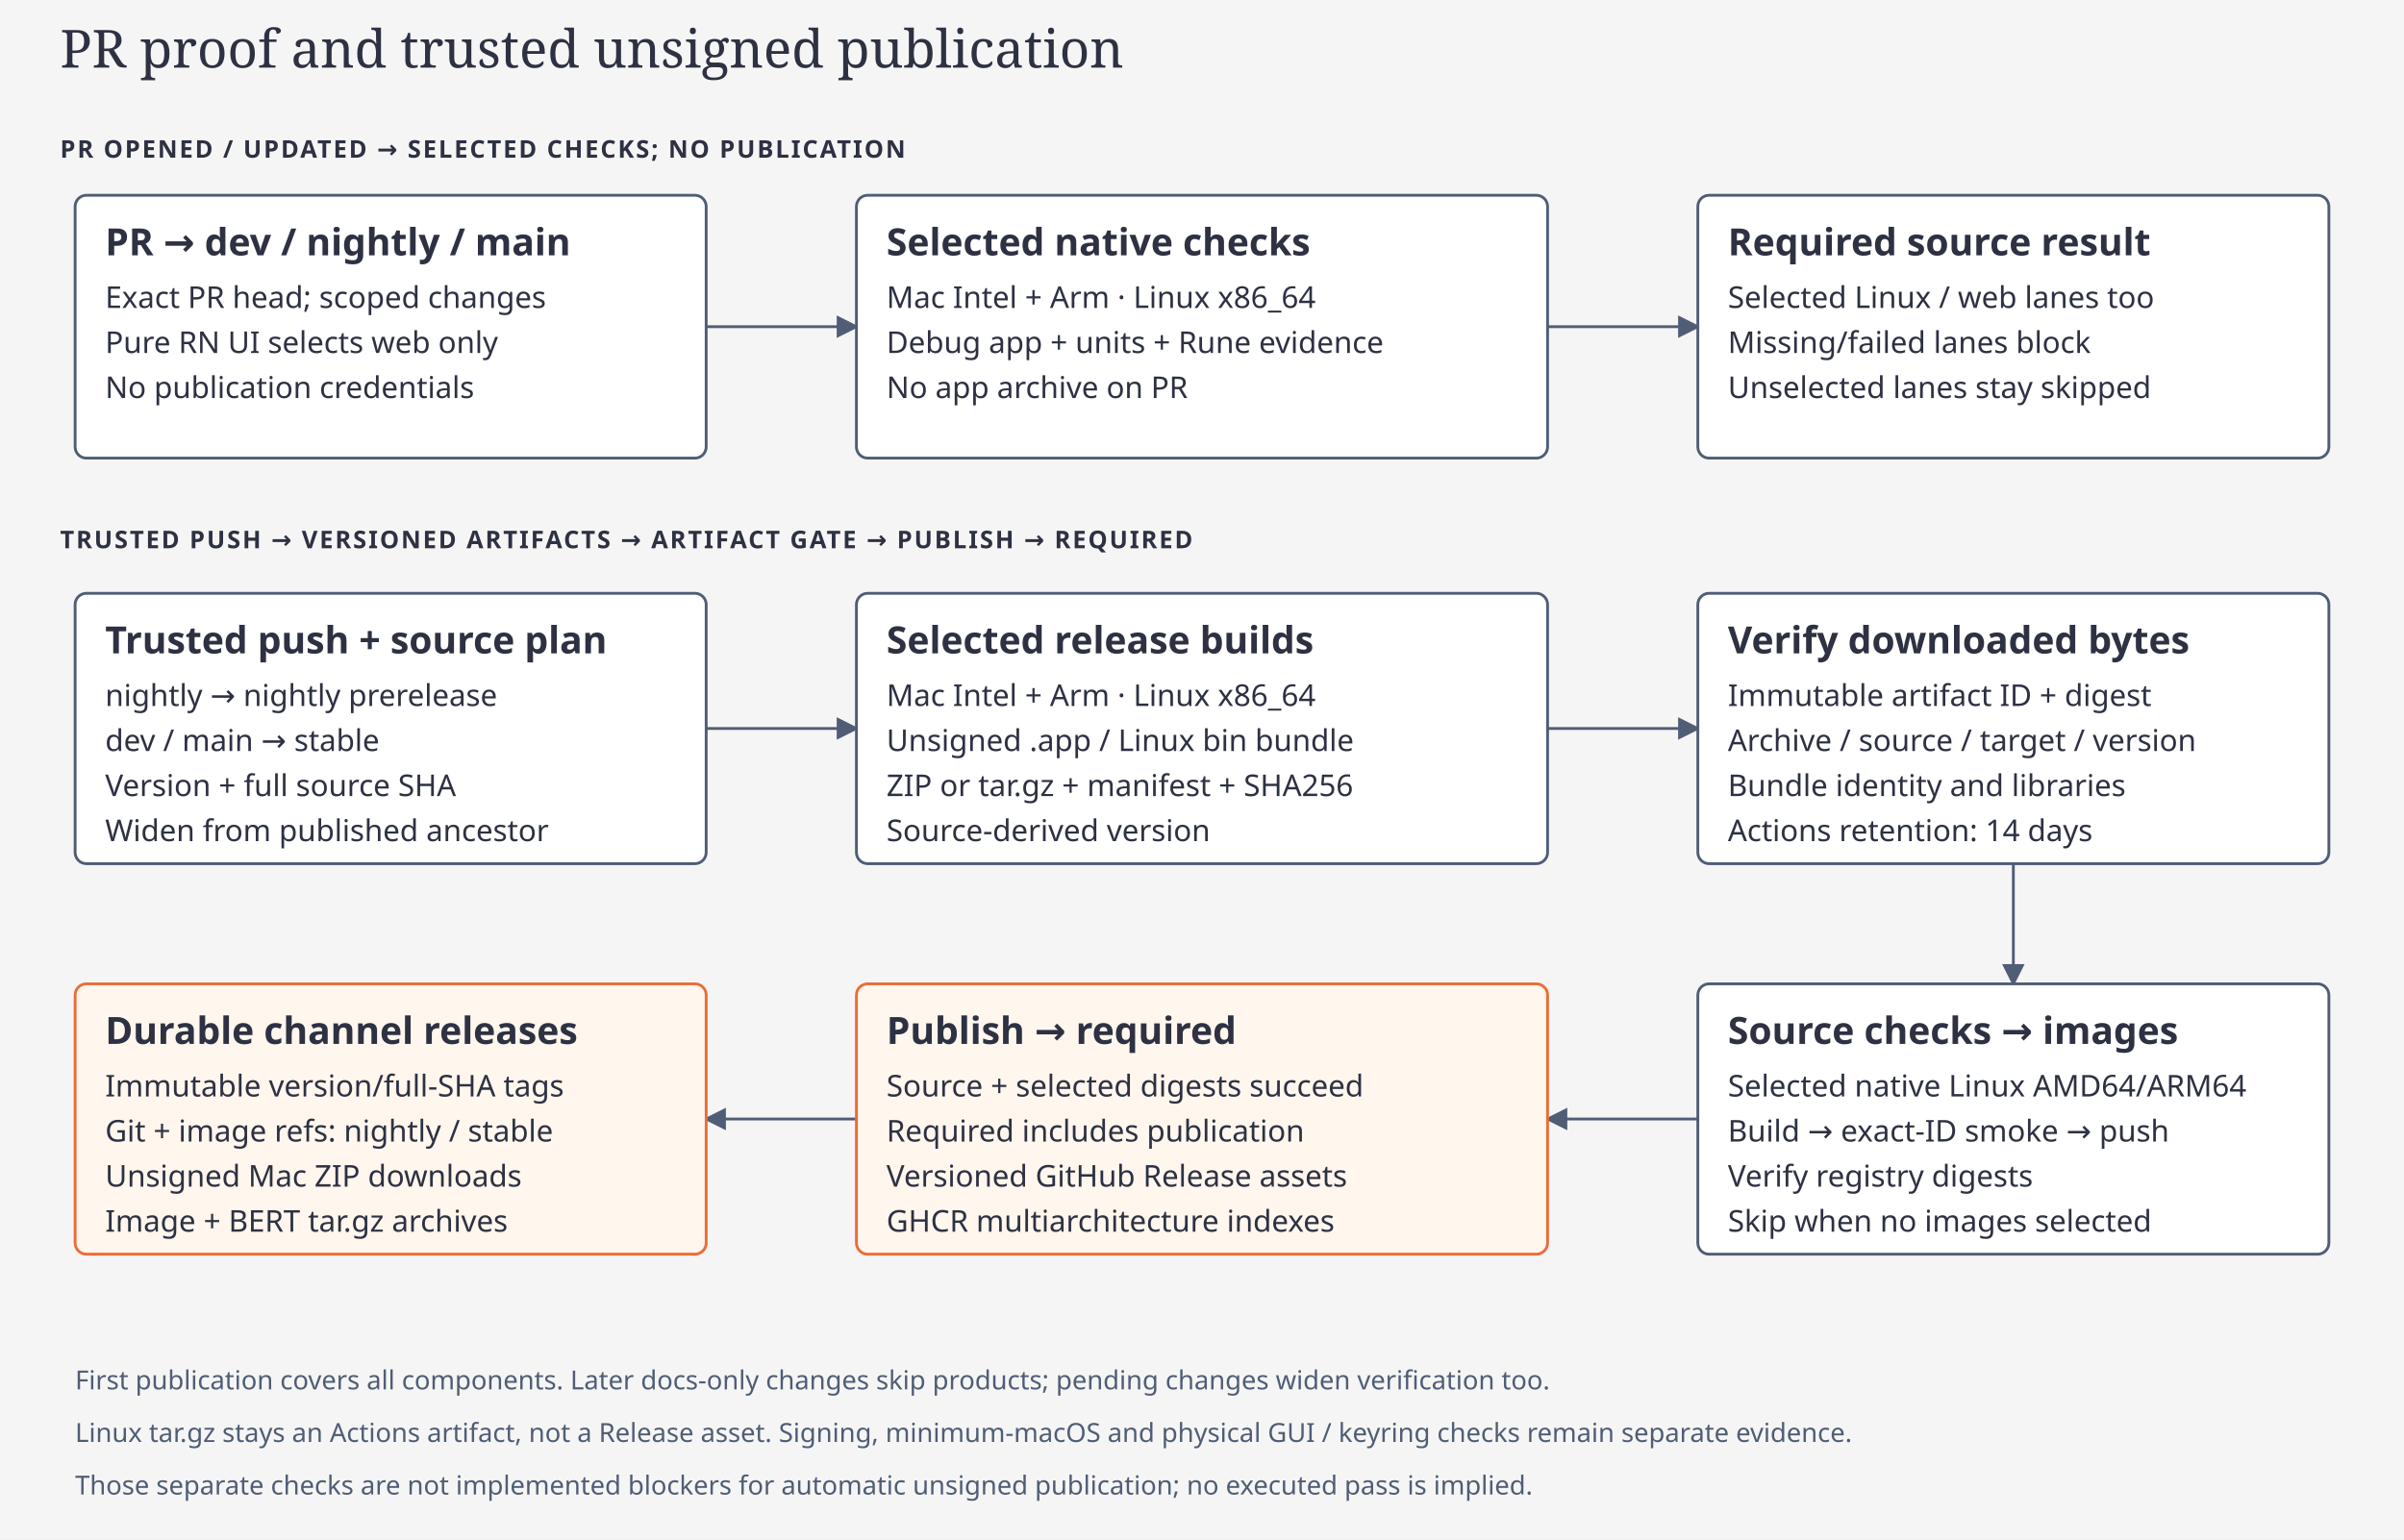
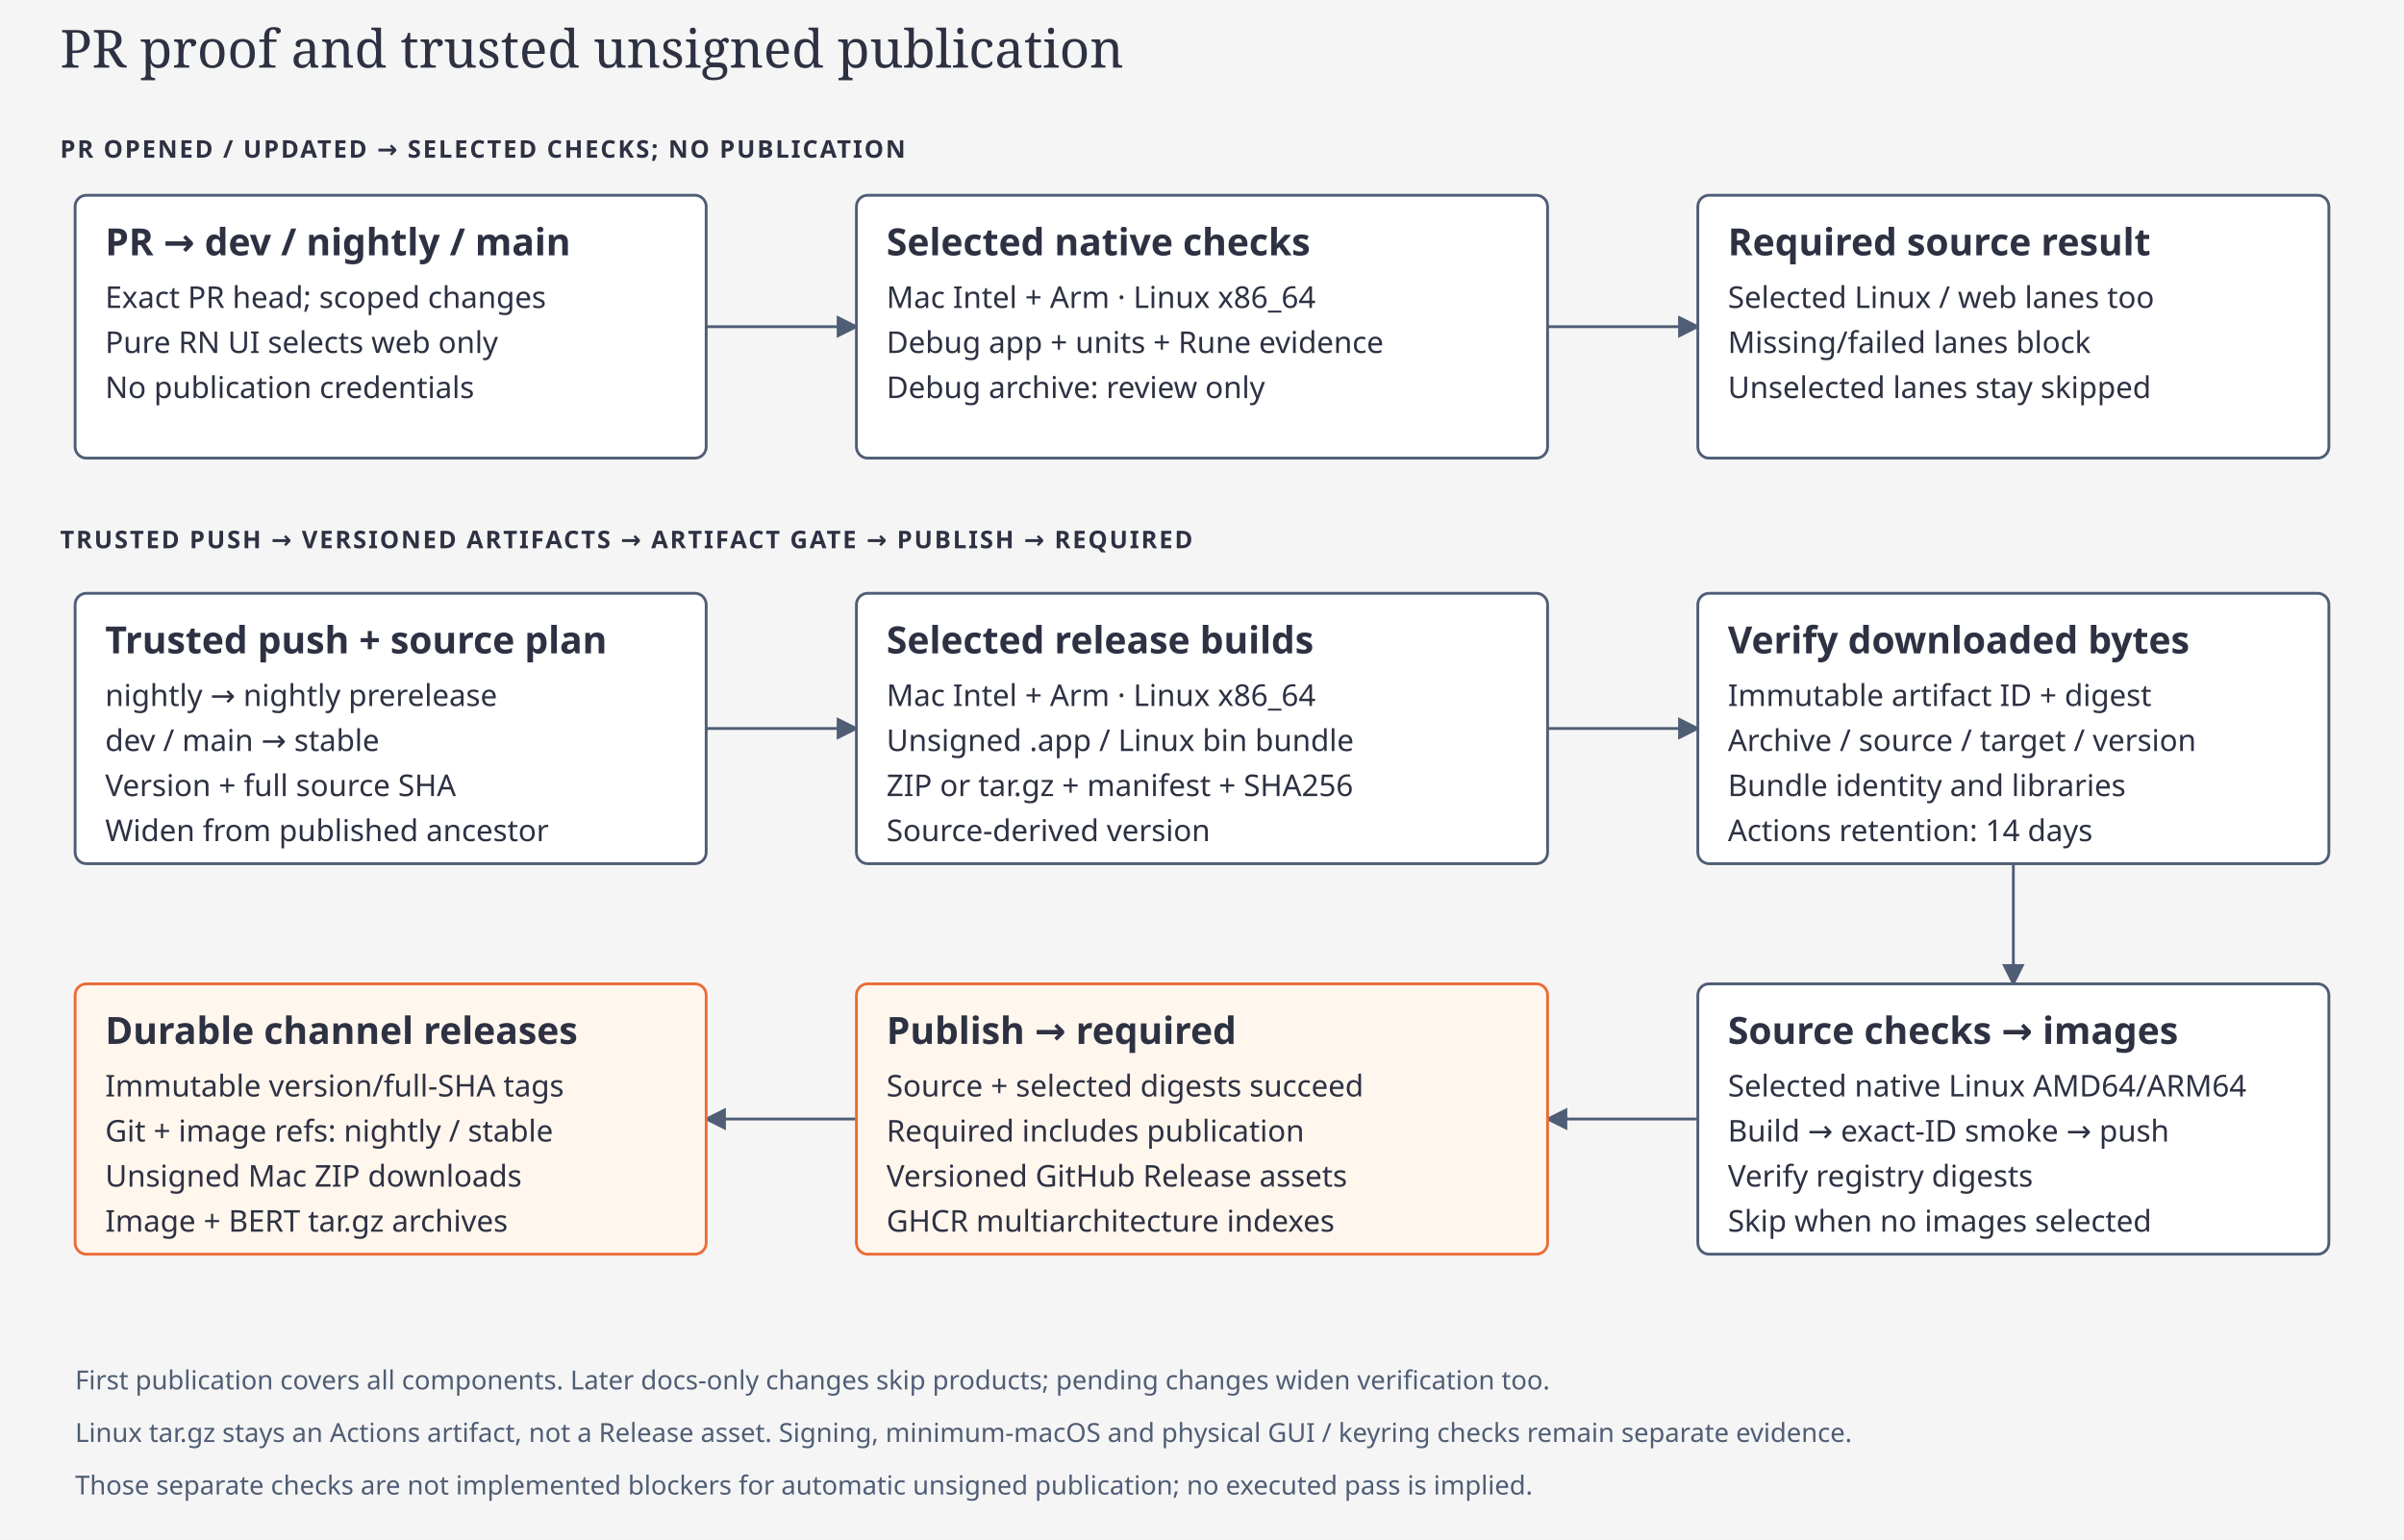
<svg xmlns="http://www.w3.org/2000/svg" viewBox="0 0 1280 820" role="img" aria-labelledby="native-release-title native-release-desc">
  <defs>
    <marker id="native-release-arrow" markerWidth="8" markerHeight="8" refX="7" refY="4" orient="auto">
      <path d="M0 0L8 4L0 8Z" fill="#4f5d75" />
    </marker>
  </defs>
  <style>text{font-family:Geist,system-ui,sans-serif;fill:#2d3142}.heading{font-family:'Instrument Serif',Georgia,serif;font-size:28px}.label{font-size:20px;font-weight:600}.note{font-size:16px}.code{font:14px 'Geist Mono',ui-monospace,monospace}.zone{font-size:13px;font-weight:600;letter-spacing:1px}.minor{font-size:14px;fill:#4f5d75}.node,.pending{fill:#fff;stroke:#4f5d75;stroke-width:1.5}.accent{fill:#fff6ed;stroke:#eb6c36;stroke-width:1.5}.pending{stroke-dasharray:6 4}.edge,.later,.flow{fill:none;stroke:#4f5d75;stroke-width:1.5}.later{stroke-dasharray:6 4}.edge,.later{marker-end:url(#native-release-arrow)}</style>
  <rect width="1280" height="820" fill="#f5f5f5" />
  <text x="32" y="36" class="heading">PR proof and trusted unsigned publication</text>
  <text x="32" y="84" class="zone">PR OPENED / UPDATED → SELECTED CHECKS; NO PUBLICATION</text>
  <path d="M376 174H456" class="edge" />
  <path d="M824 174H904" class="edge" />
  <rect x="40" y="104" width="336" height="140" rx="6" class="node" />
  <text x="56" y="136" class="label">PR → dev / nightly / main</text>
  <text x="56" y="164" class="note">Exact PR head; scoped changes</text>
  <text x="56" y="188" class="note">Pure RN UI selects web only</text>
  <text x="56" y="212" class="note">No publication credentials</text>
  <rect x="456" y="104" width="368" height="140" rx="6" class="node" />
  <text x="472" y="136" class="label">Selected native checks</text>
  <text x="472" y="164" class="note">Mac Intel + Arm · Linux x86_64</text>
  <text x="472" y="188" class="note">Debug app + units + Rune evidence</text>
-   <text x="472" y="212" class="note">No app archive on PR</text>
+   <text x="472" y="212" class="note">Debug archive: review only</text>
  <rect x="904" y="104" width="336" height="140" rx="6" class="node" />
  <text x="920" y="136" class="label">Required source result</text>
  <text x="920" y="164" class="note">Selected Linux / web lanes too</text>
  <text x="920" y="188" class="note">Missing/failed lanes block</text>
  <text x="920" y="212" class="note">Unselected lanes stay skipped</text>
  <text x="32" y="292" class="zone">TRUSTED PUSH → VERSIONED ARTIFACTS → ARTIFACT GATE → PUBLISH → REQUIRED</text>
  <path d="M376 388H456" class="edge" />
  <path d="M824 388H904" class="edge" />
  <path d="M1072 460V524" class="edge" />
  <path d="M904 596H824" class="edge" />
  <path d="M456 596H376" class="edge" />
  <rect x="40" y="316" width="336" height="144" rx="6" class="node" />
  <text x="56" y="348" class="label">Trusted push + source plan</text>
  <text x="56" y="376" class="note">nightly → nightly prerelease</text>
  <text x="56" y="400" class="note">dev / main → stable</text>
  <text x="56" y="424" class="note">Version + full source SHA</text>
  <text x="56" y="448" class="note">Widen from published ancestor</text>
  <rect x="456" y="316" width="368" height="144" rx="6" class="node" />
  <text x="472" y="348" class="label">Selected release builds</text>
  <text x="472" y="376" class="note">Mac Intel + Arm · Linux x86_64</text>
  <text x="472" y="400" class="note">Unsigned .app / Linux bin bundle</text>
  <text x="472" y="424" class="note">ZIP or tar.gz + manifest + SHA256</text>
  <text x="472" y="448" class="note">Source-derived version</text>
  <rect x="904" y="316" width="336" height="144" rx="6" class="node" />
  <text x="920" y="348" class="label">Verify downloaded bytes</text>
  <text x="920" y="376" class="note">Immutable artifact ID + digest</text>
  <text x="920" y="400" class="note">Archive / source / target / version</text>
  <text x="920" y="424" class="note">Bundle identity and libraries</text>
  <text x="920" y="448" class="note">Actions retention: 14 days</text>
  <rect x="904" y="524" width="336" height="144" rx="6" class="node" />
  <text x="920" y="556" class="label">Source checks → images</text>
  <text x="920" y="584" class="note">Selected native Linux AMD64/ARM64</text>
  <text x="920" y="608" class="note">Build → exact-ID smoke → push</text>
  <text x="920" y="632" class="note">Verify registry digests</text>
  <text x="920" y="656" class="note">Skip when no images selected</text>
  <rect x="456" y="524" width="368" height="144" rx="6" class="accent" />
  <text x="472" y="556" class="label">Publish → required</text>
  <text x="472" y="584" class="note">Source + selected digests succeed</text>
  <text x="472" y="608" class="note">Required includes publication</text>
  <text x="472" y="632" class="note">Versioned GitHub Release assets</text>
  <text x="472" y="656" class="note">GHCR multiarchitecture indexes</text>
  <rect x="40" y="524" width="336" height="144" rx="6" class="accent" />
  <text x="56" y="556" class="label">Durable channel releases</text>
  <text x="56" y="584" class="note">Immutable version/full-SHA tags</text>
  <text x="56" y="608" class="note">Git + image refs: nightly / stable</text>
  <text x="56" y="632" class="note">Unsigned Mac ZIP downloads</text>
  <text x="56" y="656" class="note">Image + BERT tar.gz archives</text>
  <text x="40" y="740" class="minor">First publication covers all components. Later docs-only changes skip products; pending changes widen verification too.</text>
  <text x="40" y="768" class="minor">Linux tar.gz stays an Actions artifact, not a Release asset. Signing, minimum-macOS and physical GUI / keyring checks remain separate evidence.</text>
  <text x="40" y="796" class="minor">Those separate checks are not implemented blockers for automatic unsigned publication; no executed pass is implied.</text>
</svg>
